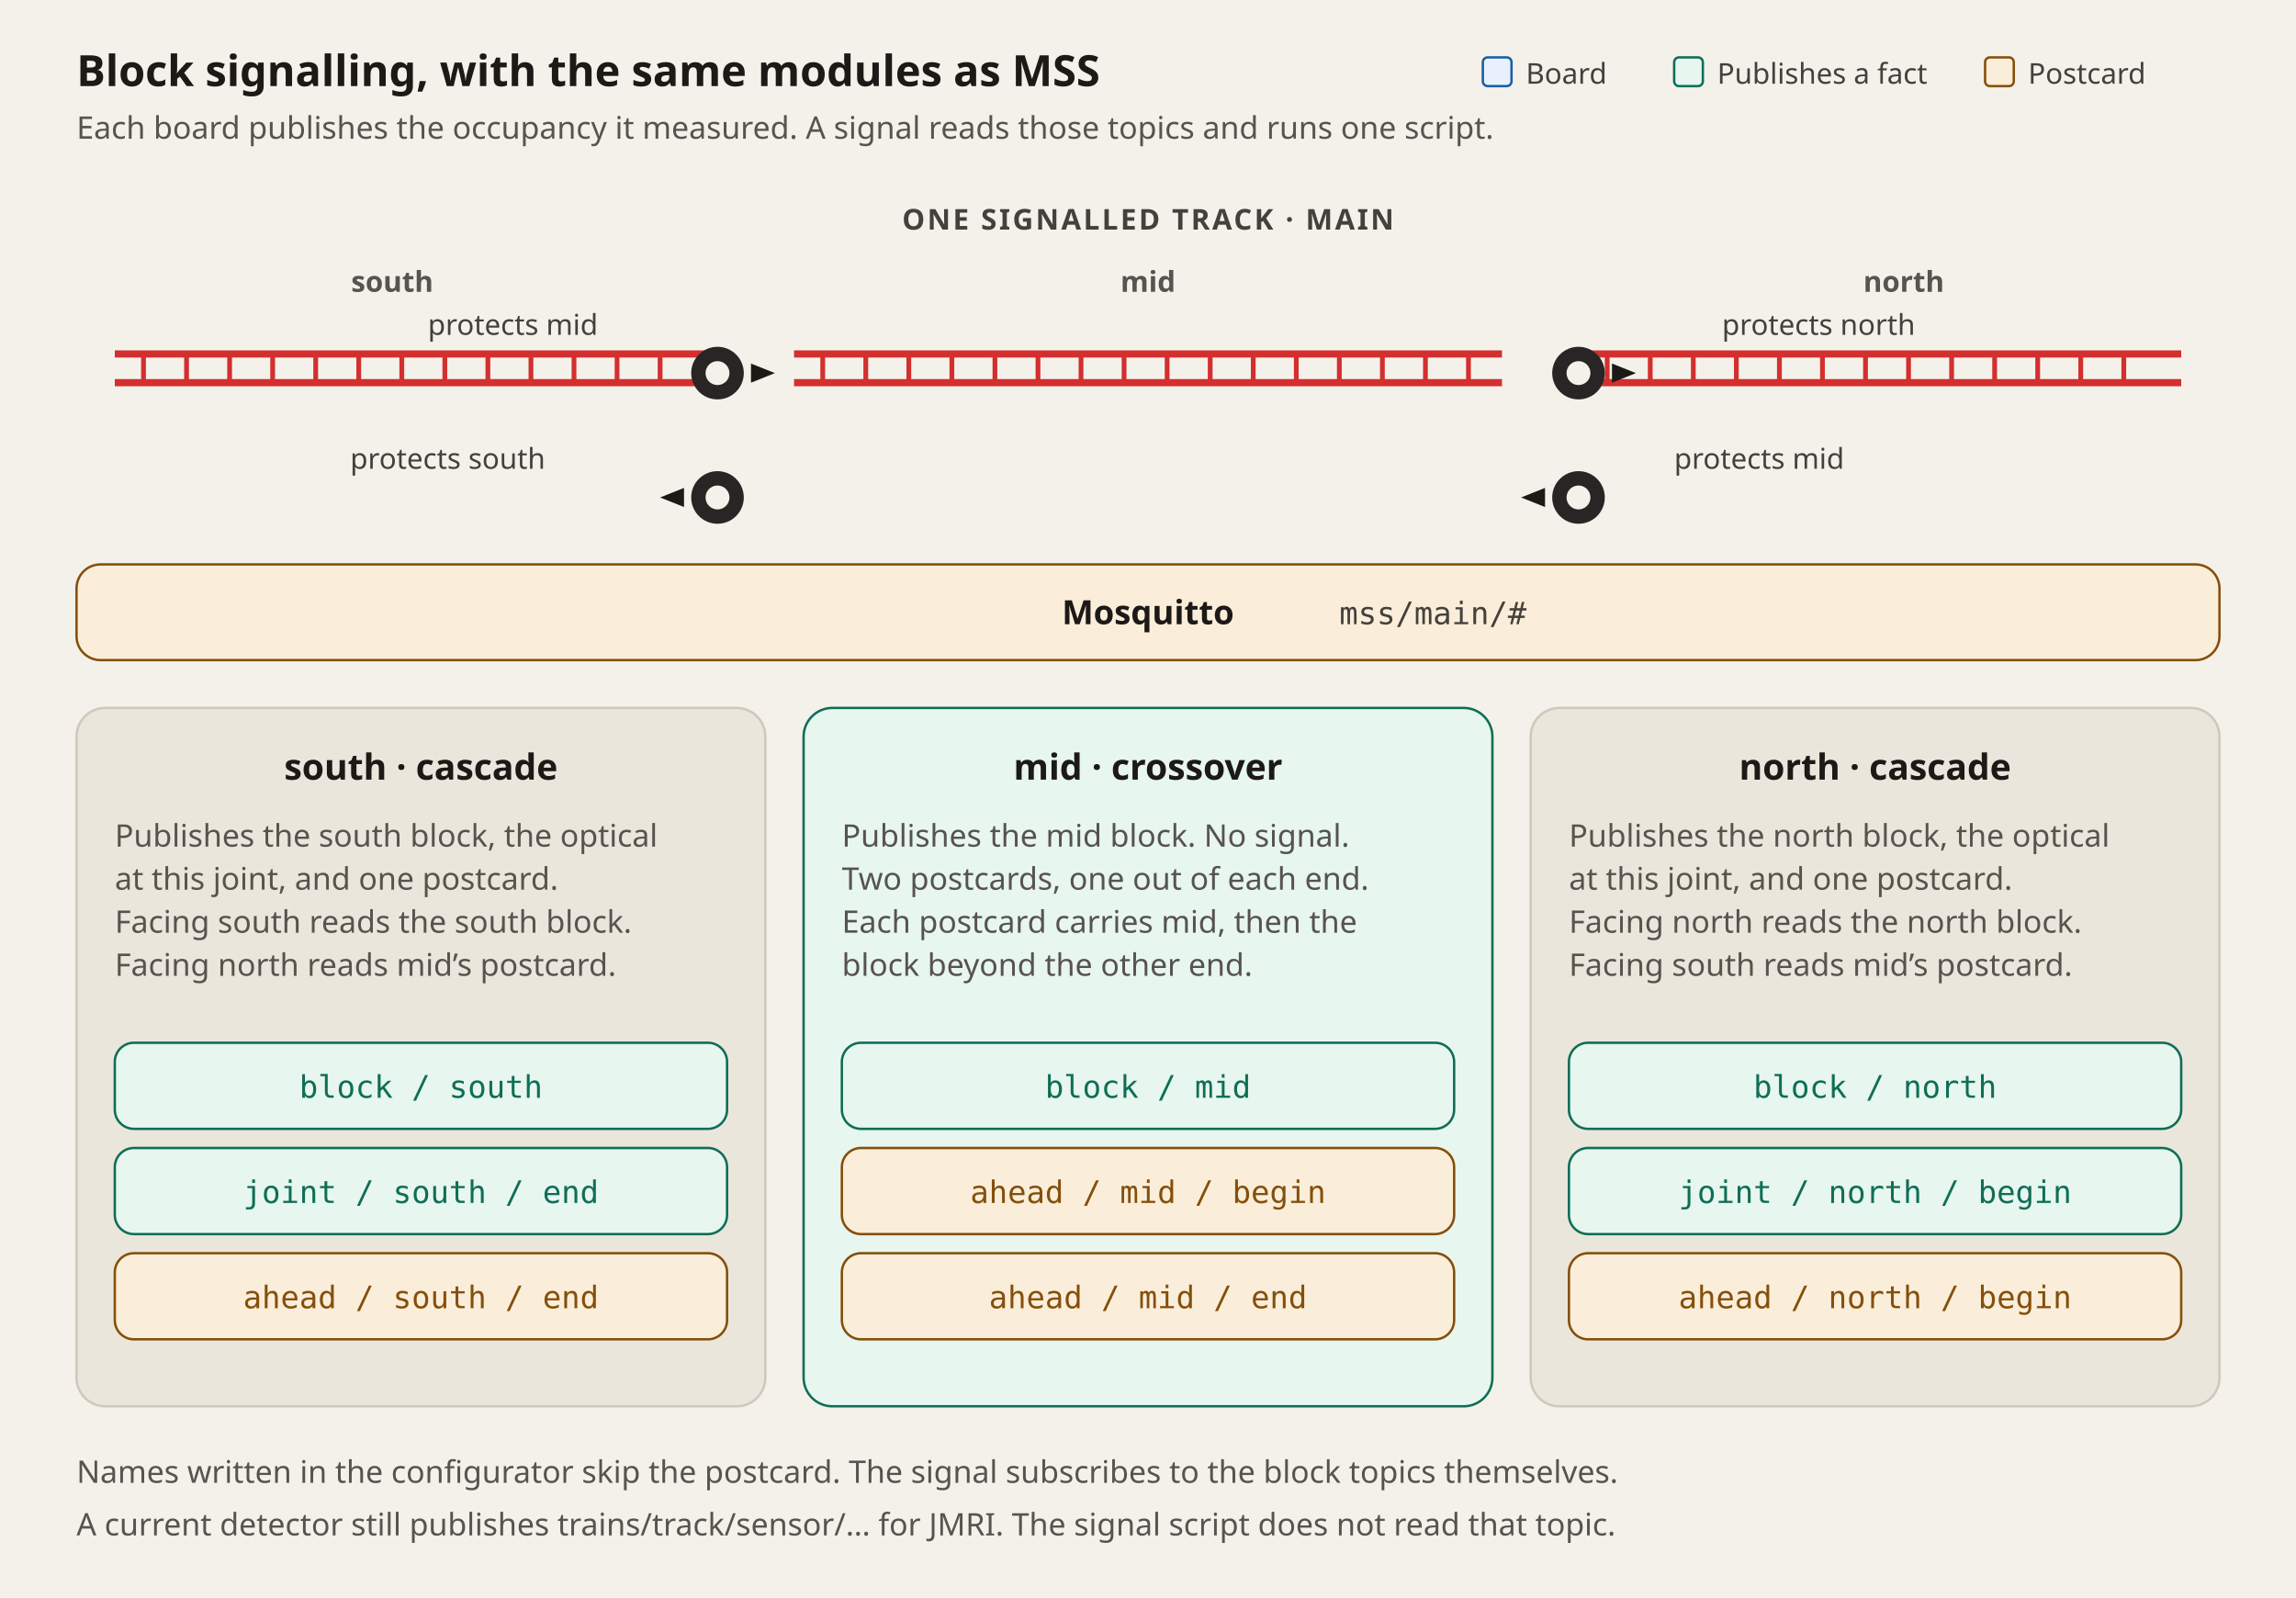
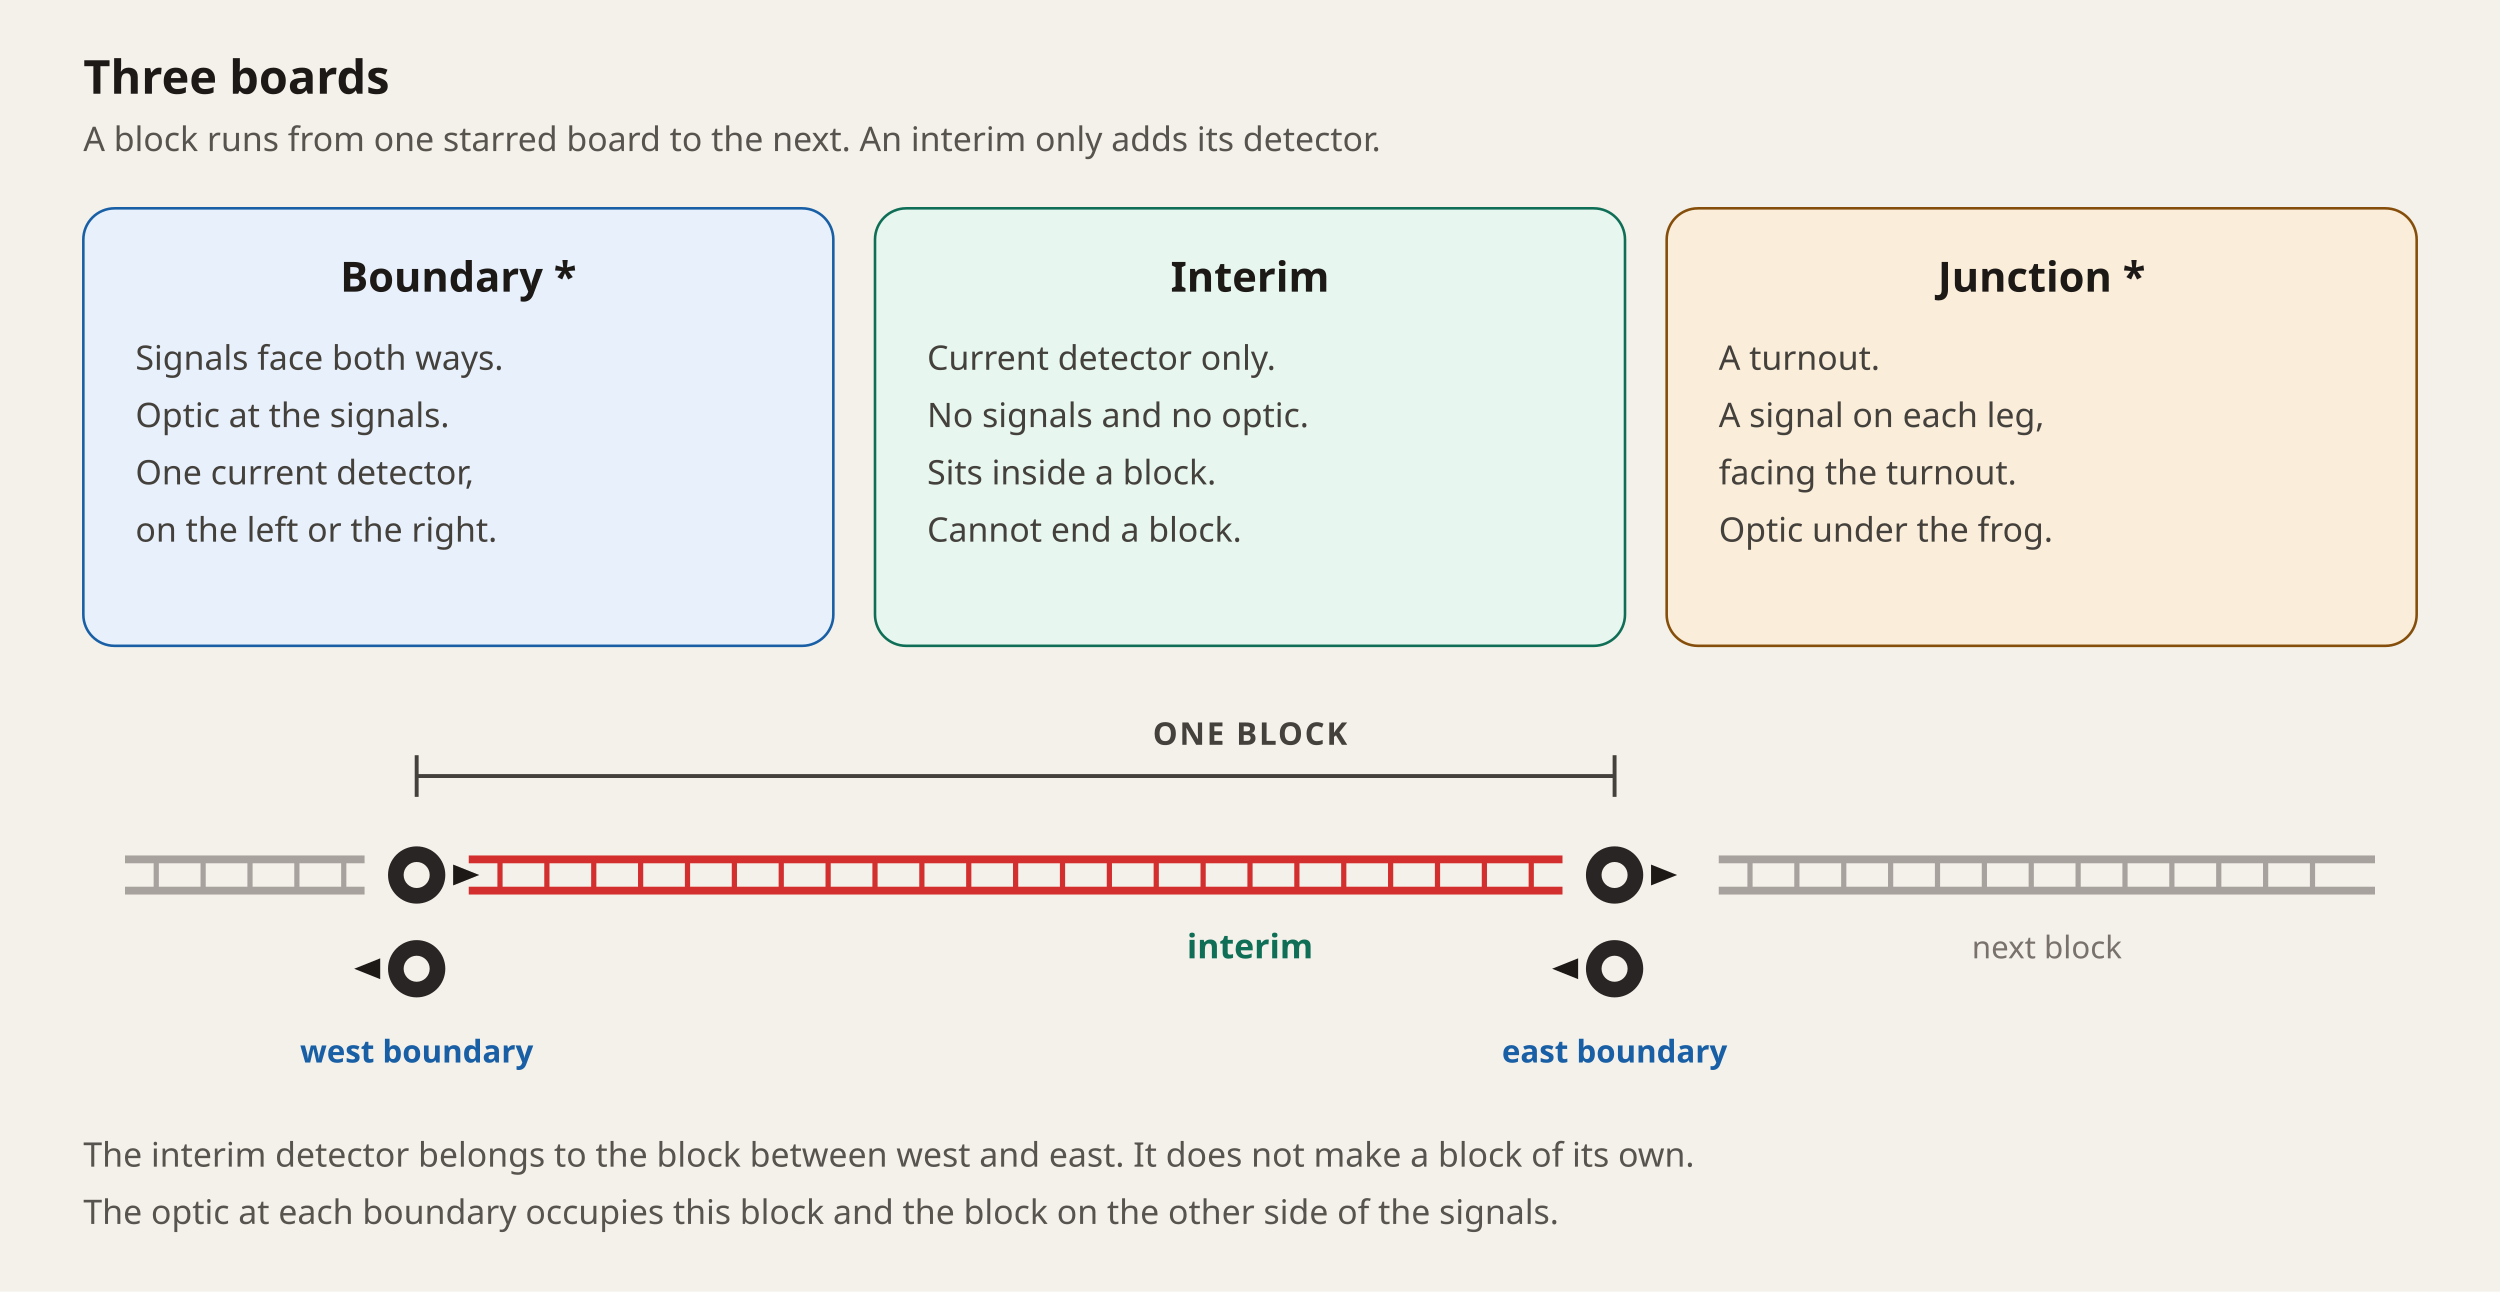
- <svg xmlns="http://www.w3.org/2000/svg" width="960" height="668" viewBox="0 0 960 668" role="img" aria-labelledby="title desc">
-   <rect width="960" height="668" fill="#f4f1ea" />
+ <svg xmlns="http://www.w3.org/2000/svg" width="960" height="496" viewBox="0 0 960 496" role="img" aria-labelledby="title desc">
+   <rect width="960" height="496" fill="#f4f1ea" />
  <g font-family="ui-sans-serif, system-ui, sans-serif" fill="#1c1917">
-     <text x="32" y="36" font-size="18" font-weight="600">Block signalling, with the same modules as MSS</text>
-     <text x="32" y="58" fill="#57534e" font-size="13">Each board publishes the occupancy it measured. A signal reads those topics and runs one script.</text>
-     <rect x="620" y="24" width="12" height="12" rx="2" fill="#e8f1fb" stroke="#185fa5" />
-     <text x="638" y="35" fill="#44403c" font-size="12">Board</text>
-     <rect x="700" y="24" width="12" height="12" rx="2" fill="#e7f6ef" stroke="#0f6e56" />
-     <text x="718" y="35" fill="#44403c" font-size="12">Publishes a fact</text>
-     <rect x="830" y="24" width="12" height="12" rx="2" fill="#faeeda" stroke="#854f0b" />
-     <text x="848" y="35" fill="#44403c" font-size="12">Postcard</text>
-     <text x="480" y="96" text-anchor="middle" fill="#44403c" font-size="12" font-weight="600" letter-spacing="0.08em">ONE SIGNALLED TRACK · MAIN</text>
-     <g fill="#57534e" font-size="12" font-weight="600" text-anchor="middle">
-       <text x="164" y="122">south</text>
-       <text x="480" y="122">mid</text>
-       <text x="796" y="122">north</text>
+     <text x="32" y="36" font-size="18" font-weight="600">Three boards</text>
+     <text x="32" y="58" fill="#57534e" font-size="13">A block runs from one starred board to the next. An interim only adds its detector.</text>
+     <rect x="32" y="80" width="288" height="168" rx="12" fill="#e8f1fb" stroke="#185fa5" />
+     <text x="176" y="112" text-anchor="middle" font-size="16" font-weight="600">Boundary *</text>
+     <text x="52" y="142" fill="#44403c" font-size="13">Signals face both ways.</text>
+     <text x="52" y="164" fill="#44403c" font-size="13">Optic at the signals.</text>
+     <text x="52" y="186" fill="#44403c" font-size="13">One current detector,</text>
+     <text x="52" y="208" fill="#44403c" font-size="13">on the left or the right.</text>
+     <rect x="336" y="80" width="288" height="168" rx="12" fill="#e7f6ef" stroke="#0f6e56" />
+     <text x="480" y="112" text-anchor="middle" font-size="16" font-weight="600">Interim</text>
+     <text x="356" y="142" fill="#44403c" font-size="13">Current detector only.</text>
+     <text x="356" y="164" fill="#44403c" font-size="13">No signals and no optic.</text>
+     <text x="356" y="186" fill="#44403c" font-size="13">Sits inside a block.</text>
+     <text x="356" y="208" fill="#44403c" font-size="13">Cannot end a block.</text>
+     <rect x="640" y="80" width="288" height="168" rx="12" fill="#faeeda" stroke="#854f0b" />
+     <text x="784" y="112" text-anchor="middle" font-size="16" font-weight="600">Junction *</text>
+     <text x="660" y="142" fill="#44403c" font-size="13">A turnout.</text>
+     <text x="660" y="164" fill="#44403c" font-size="13">A signal on each leg,</text>
+     <text x="660" y="186" fill="#44403c" font-size="13">facing the turnout.</text>
+     <text x="660" y="208" fill="#44403c" font-size="13">Optic under the frog.</text>
+     <text x="480" y="286" text-anchor="middle" fill="#44403c" font-size="12" font-weight="600" letter-spacing="0.06em">ONE BLOCK</text>
+     <line x1="160" y1="298" x2="620" y2="298" stroke="#44403c" stroke-width="1.5" />
+     <line x1="160" y1="290" x2="160" y2="306" stroke="#44403c" stroke-width="1.5" />
+     <line x1="620" y1="290" x2="620" y2="306" stroke="#44403c" stroke-width="1.5" />
+     <g stroke="#a8a29e" stroke-width="3" stroke-linecap="butt">
+       <line x1="48" y1="330" x2="140" y2="330" />
+       <line x1="48" y1="342" x2="140" y2="342" />
+     </g>
+     <g stroke="#a8a29e" stroke-width="2">
+       <line x1="60" y1="330" x2="60" y2="342" />
+       <line x1="78" y1="330" x2="78" y2="342" />
+       <line x1="96" y1="330" x2="96" y2="342" />
+       <line x1="114" y1="330" x2="114" y2="342" />
+       <line x1="132" y1="330" x2="132" y2="342" />
    </g>
    <g stroke="#d32f2f" stroke-width="3" stroke-linecap="butt">
-       <line x1="48" y1="148" x2="300" y2="148" />
-       <line x1="48" y1="160" x2="300" y2="160" />
+       <line x1="180" y1="330" x2="600" y2="330" />
+       <line x1="180" y1="342" x2="600" y2="342" />
    </g>
    <g stroke="#d32f2f" stroke-width="2">
-       <line x1="60" y1="148" x2="60" y2="160" />
-       <line x1="78" y1="148" x2="78" y2="160" />
-       <line x1="96" y1="148" x2="96" y2="160" />
-       <line x1="114" y1="148" x2="114" y2="160" />
-       <line x1="132" y1="148" x2="132" y2="160" />
-       <line x1="150" y1="148" x2="150" y2="160" />
-       <line x1="168" y1="148" x2="168" y2="160" />
-       <line x1="186" y1="148" x2="186" y2="160" />
-       <line x1="204" y1="148" x2="204" y2="160" />
-       <line x1="222" y1="148" x2="222" y2="160" />
-       <line x1="240" y1="148" x2="240" y2="160" />
-       <line x1="258" y1="148" x2="258" y2="160" />
-       <line x1="276" y1="148" x2="276" y2="160" />
+       <line x1="192" y1="330" x2="192" y2="342" />
+       <line x1="210" y1="330" x2="210" y2="342" />
+       <line x1="228" y1="330" x2="228" y2="342" />
+       <line x1="246" y1="330" x2="246" y2="342" />
+       <line x1="264" y1="330" x2="264" y2="342" />
+       <line x1="282" y1="330" x2="282" y2="342" />
+       <line x1="300" y1="330" x2="300" y2="342" />
+       <line x1="318" y1="330" x2="318" y2="342" />
+       <line x1="336" y1="330" x2="336" y2="342" />
+       <line x1="354" y1="330" x2="354" y2="342" />
+       <line x1="372" y1="330" x2="372" y2="342" />
+       <line x1="390" y1="330" x2="390" y2="342" />
+       <line x1="408" y1="330" x2="408" y2="342" />
+       <line x1="426" y1="330" x2="426" y2="342" />
+       <line x1="444" y1="330" x2="444" y2="342" />
+       <line x1="462" y1="330" x2="462" y2="342" />
+       <line x1="480" y1="330" x2="480" y2="342" />
+       <line x1="498" y1="330" x2="498" y2="342" />
+       <line x1="516" y1="330" x2="516" y2="342" />
+       <line x1="534" y1="330" x2="534" y2="342" />
+       <line x1="552" y1="330" x2="552" y2="342" />
+       <line x1="570" y1="330" x2="570" y2="342" />
+       <line x1="588" y1="330" x2="588" y2="342" />
    </g>
-     <g stroke="#d32f2f" stroke-width="3" stroke-linecap="butt">
-       <line x1="332" y1="148" x2="628" y2="148" />
-       <line x1="332" y1="160" x2="628" y2="160" />
+     <g stroke="#a8a29e" stroke-width="3" stroke-linecap="butt">
+       <line x1="660" y1="330" x2="912" y2="330" />
+       <line x1="660" y1="342" x2="912" y2="342" />
    </g>
-     <g stroke="#d32f2f" stroke-width="2">
-       <line x1="344" y1="148" x2="344" y2="160" />
-       <line x1="362" y1="148" x2="362" y2="160" />
-       <line x1="380" y1="148" x2="380" y2="160" />
-       <line x1="398" y1="148" x2="398" y2="160" />
-       <line x1="416" y1="148" x2="416" y2="160" />
-       <line x1="434" y1="148" x2="434" y2="160" />
-       <line x1="452" y1="148" x2="452" y2="160" />
-       <line x1="470" y1="148" x2="470" y2="160" />
-       <line x1="488" y1="148" x2="488" y2="160" />
-       <line x1="506" y1="148" x2="506" y2="160" />
-       <line x1="524" y1="148" x2="524" y2="160" />
-       <line x1="542" y1="148" x2="542" y2="160" />
-       <line x1="560" y1="148" x2="560" y2="160" />
-       <line x1="578" y1="148" x2="578" y2="160" />
-       <line x1="596" y1="148" x2="596" y2="160" />
-       <line x1="614" y1="148" x2="614" y2="160" />
+     <g stroke="#a8a29e" stroke-width="2">
+       <line x1="672" y1="330" x2="672" y2="342" />
+       <line x1="690" y1="330" x2="690" y2="342" />
+       <line x1="708" y1="330" x2="708" y2="342" />
+       <line x1="726" y1="330" x2="726" y2="342" />
+       <line x1="744" y1="330" x2="744" y2="342" />
+       <line x1="762" y1="330" x2="762" y2="342" />
+       <line x1="780" y1="330" x2="780" y2="342" />
+       <line x1="798" y1="330" x2="798" y2="342" />
+       <line x1="816" y1="330" x2="816" y2="342" />
+       <line x1="834" y1="330" x2="834" y2="342" />
+       <line x1="852" y1="330" x2="852" y2="342" />
+       <line x1="870" y1="330" x2="870" y2="342" />
+       <line x1="888" y1="330" x2="888" y2="342" />
    </g>
-     <g stroke="#d32f2f" stroke-width="3" stroke-linecap="butt">
-       <line x1="660" y1="148" x2="912" y2="148" />
-       <line x1="660" y1="160" x2="912" y2="160" />
-     </g>
-     <g stroke="#d32f2f" stroke-width="2">
-       <line x1="672" y1="148" x2="672" y2="160" />
-       <line x1="690" y1="148" x2="690" y2="160" />
-       <line x1="708" y1="148" x2="708" y2="160" />
-       <line x1="726" y1="148" x2="726" y2="160" />
-       <line x1="744" y1="148" x2="744" y2="160" />
-       <line x1="762" y1="148" x2="762" y2="160" />
-       <line x1="780" y1="148" x2="780" y2="160" />
-       <line x1="798" y1="148" x2="798" y2="160" />
-       <line x1="816" y1="148" x2="816" y2="160" />
-       <line x1="834" y1="148" x2="834" y2="160" />
-       <line x1="852" y1="148" x2="852" y2="160" />
-       <line x1="870" y1="148" x2="870" y2="160" />
-       <line x1="888" y1="148" x2="888" y2="160" />
-     </g>
-     <text x="250" y="140" text-anchor="end" fill="#44403c" font-size="12">protects mid</text>
-     <text x="228" y="196" text-anchor="end" fill="#44403c" font-size="12">protects south</text>
-     <text x="720" y="140" fill="#44403c" font-size="12">protects north</text>
-     <text x="700" y="196" fill="#44403c" font-size="12">protects mid</text>
-     <g transform="translate(300 156) scale(1 1)">
+     <g transform="translate(160 336) scale(1 1)">
      <circle cx="0" cy="0" r="11" fill="#292524" />
      <circle cx="0" cy="0" r="5" fill="#f4f1ea" />
      <polygon points="14,-4 24,0 14,4" fill="#1c1917" />
    </g>
-     <g transform="translate(300 208) scale(-1 1)">
+     <g transform="translate(160 372) scale(-1 1)">
      <circle cx="0" cy="0" r="11" fill="#292524" />
      <circle cx="0" cy="0" r="5" fill="#f4f1ea" />
      <polygon points="14,-4 24,0 14,4" fill="#1c1917" />
    </g>
-     <g transform="translate(660 156) scale(1 1)">
+     <g transform="translate(620 336) scale(1 1)">
      <circle cx="0" cy="0" r="11" fill="#292524" />
      <circle cx="0" cy="0" r="5" fill="#f4f1ea" />
      <polygon points="14,-4 24,0 14,4" fill="#1c1917" />
    </g>
-     <g transform="translate(660 208) scale(-1 1)">
+     <g transform="translate(620 372) scale(-1 1)">
      <circle cx="0" cy="0" r="11" fill="#292524" />
      <circle cx="0" cy="0" r="5" fill="#f4f1ea" />
      <polygon points="14,-4 24,0 14,4" fill="#1c1917" />
    </g>
-     <rect x="32" y="236" width="896" height="40" rx="10" fill="#faeeda" stroke="#854f0b" />
-     <text x="480" y="261" text-anchor="middle" font-size="14" font-weight="600">Mosquitto</text>
-     <text x="560" y="261" fill="#44403c" font-family="ui-monospace, SFMono-Regular, Menlo, monospace" font-size="13">mss/main/#</text>
-     <rect x="32" y="296" width="288" height="292" rx="12" fill="#ebe6dc" stroke="#cfc8bc" />
-     <text x="176" y="326" text-anchor="middle" font-size="15" font-weight="600">south · cascade</text>
-     <text x="48" y="354" fill="#57534e" font-size="13">Publishes the south block, the optical</text>
-     <text x="48" y="372" fill="#57534e" font-size="13">at this joint, and one postcard.</text>
-     <text x="48" y="390" fill="#57534e" font-size="13">Facing south reads the south block.</text>
-     <text x="48" y="408" fill="#57534e" font-size="13">Facing north reads mid’s postcard.</text>
-     <rect x="48" y="436" width="256" height="36" rx="8" fill="#e7f6ef" stroke="#0f6e56" />
-     <text x="176" y="459" text-anchor="middle" fill="#0f6e56" font-family="ui-monospace, SFMono-Regular, Menlo, monospace" font-size="13">block / south</text>
-     <rect x="48" y="480" width="256" height="36" rx="8" fill="#e7f6ef" stroke="#0f6e56" />
-     <text x="176" y="503" text-anchor="middle" fill="#0f6e56" font-family="ui-monospace, SFMono-Regular, Menlo, monospace" font-size="13">joint / south / end</text>
-     <rect x="48" y="524" width="256" height="36" rx="8" fill="#faeeda" stroke="#854f0b" />
-     <text x="176" y="547" text-anchor="middle" fill="#854f0b" font-family="ui-monospace, SFMono-Regular, Menlo, monospace" font-size="13">ahead / south / end</text>
-     <rect x="336" y="296" width="288" height="292" rx="12" fill="#e7f6ef" stroke="#0f6e56" />
-     <text x="480" y="326" text-anchor="middle" font-size="15" font-weight="600">mid · crossover</text>
-     <text x="352" y="354" fill="#57534e" font-size="13">Publishes the mid block. No signal.</text>
-     <text x="352" y="372" fill="#57534e" font-size="13">Two postcards, one out of each end.</text>
-     <text x="352" y="390" fill="#57534e" font-size="13">Each postcard carries mid, then the</text>
-     <text x="352" y="408" fill="#57534e" font-size="13">block beyond the other end.</text>
-     <rect x="352" y="436" width="256" height="36" rx="8" fill="#e7f6ef" stroke="#0f6e56" />
-     <text x="480" y="459" text-anchor="middle" fill="#0f6e56" font-family="ui-monospace, SFMono-Regular, Menlo, monospace" font-size="13">block / mid</text>
-     <rect x="352" y="480" width="256" height="36" rx="8" fill="#faeeda" stroke="#854f0b" />
-     <text x="480" y="503" text-anchor="middle" fill="#854f0b" font-family="ui-monospace, SFMono-Regular, Menlo, monospace" font-size="13">ahead / mid / begin</text>
-     <rect x="352" y="524" width="256" height="36" rx="8" fill="#faeeda" stroke="#854f0b" />
-     <text x="480" y="547" text-anchor="middle" fill="#854f0b" font-family="ui-monospace, SFMono-Regular, Menlo, monospace" font-size="13">ahead / mid / end</text>
-     <rect x="640" y="296" width="288" height="292" rx="12" fill="#ebe6dc" stroke="#cfc8bc" />
-     <text x="784" y="326" text-anchor="middle" font-size="15" font-weight="600">north · cascade</text>
-     <text x="656" y="354" fill="#57534e" font-size="13">Publishes the north block, the optical</text>
-     <text x="656" y="372" fill="#57534e" font-size="13">at this joint, and one postcard.</text>
-     <text x="656" y="390" fill="#57534e" font-size="13">Facing north reads the north block.</text>
-     <text x="656" y="408" fill="#57534e" font-size="13">Facing south reads mid’s postcard.</text>
-     <rect x="656" y="436" width="256" height="36" rx="8" fill="#e7f6ef" stroke="#0f6e56" />
-     <text x="784" y="459" text-anchor="middle" fill="#0f6e56" font-family="ui-monospace, SFMono-Regular, Menlo, monospace" font-size="13">block / north</text>
-     <rect x="656" y="480" width="256" height="36" rx="8" fill="#e7f6ef" stroke="#0f6e56" />
-     <text x="784" y="503" text-anchor="middle" fill="#0f6e56" font-family="ui-monospace, SFMono-Regular, Menlo, monospace" font-size="13">joint / north / begin</text>
-     <rect x="656" y="524" width="256" height="36" rx="8" fill="#faeeda" stroke="#854f0b" />
-     <text x="784" y="547" text-anchor="middle" fill="#854f0b" font-family="ui-monospace, SFMono-Regular, Menlo, monospace" font-size="13">ahead / north / begin</text>
-     <text x="32" y="620" fill="#57534e" font-size="13">Names written in the configurator skip the postcard. The signal subscribes to the block topics themselves.</text>
-     <text x="32" y="642" fill="#57534e" font-size="13">A current detector still publishes trains/track/sensor/… for JMRI. The signal script does not read that topic.</text>
+     <text x="160" y="408" text-anchor="middle" fill="#185fa5" font-size="12" font-weight="600">west boundary</text>
+     <text x="480" y="368" text-anchor="middle" fill="#0f6e56" font-size="13" font-weight="600">interim</text>
+     <text x="620" y="408" text-anchor="middle" fill="#185fa5" font-size="12" font-weight="600">east boundary</text>
+     <text x="786" y="368" text-anchor="middle" fill="#78716c" font-size="12">next block</text>
+     <text x="32" y="448" fill="#57534e" font-size="13">The interim detector belongs to the block between west and east. It does not make a block of its own.</text>
+     <text x="32" y="470" fill="#57534e" font-size="13">The optic at each boundary occupies this block and the block on the other side of the signals.</text>
  </g>
</svg>
